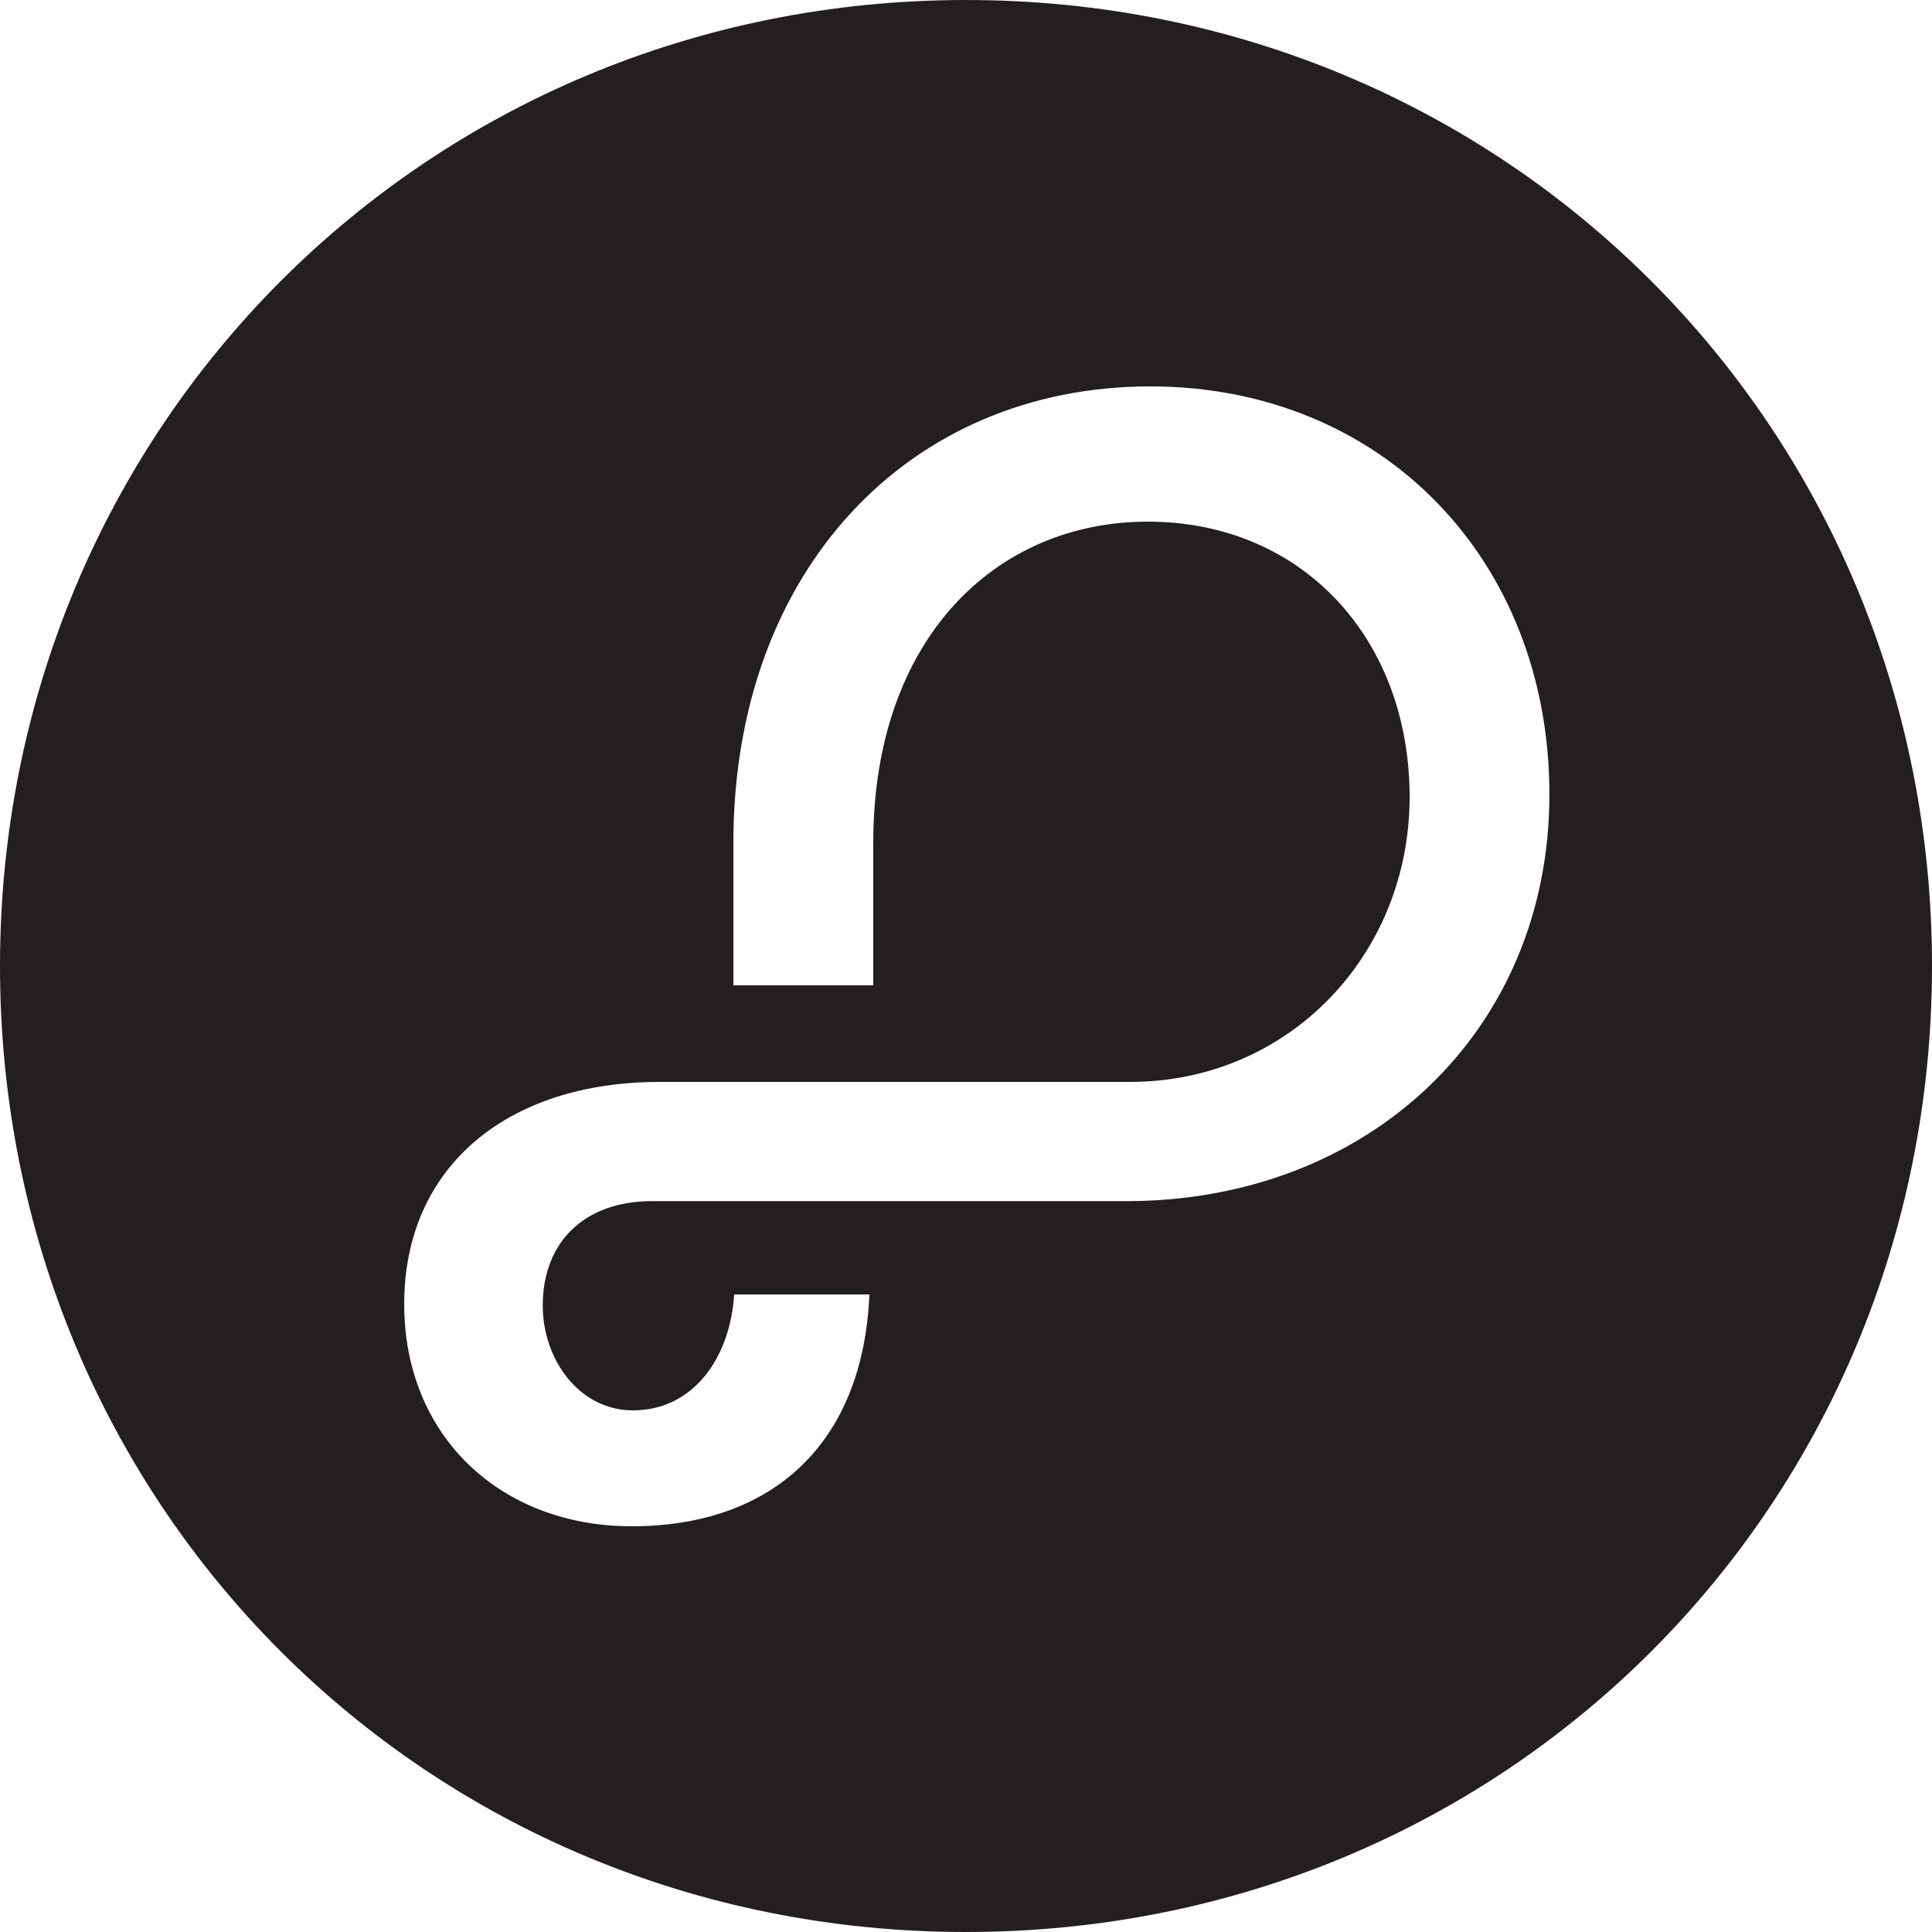
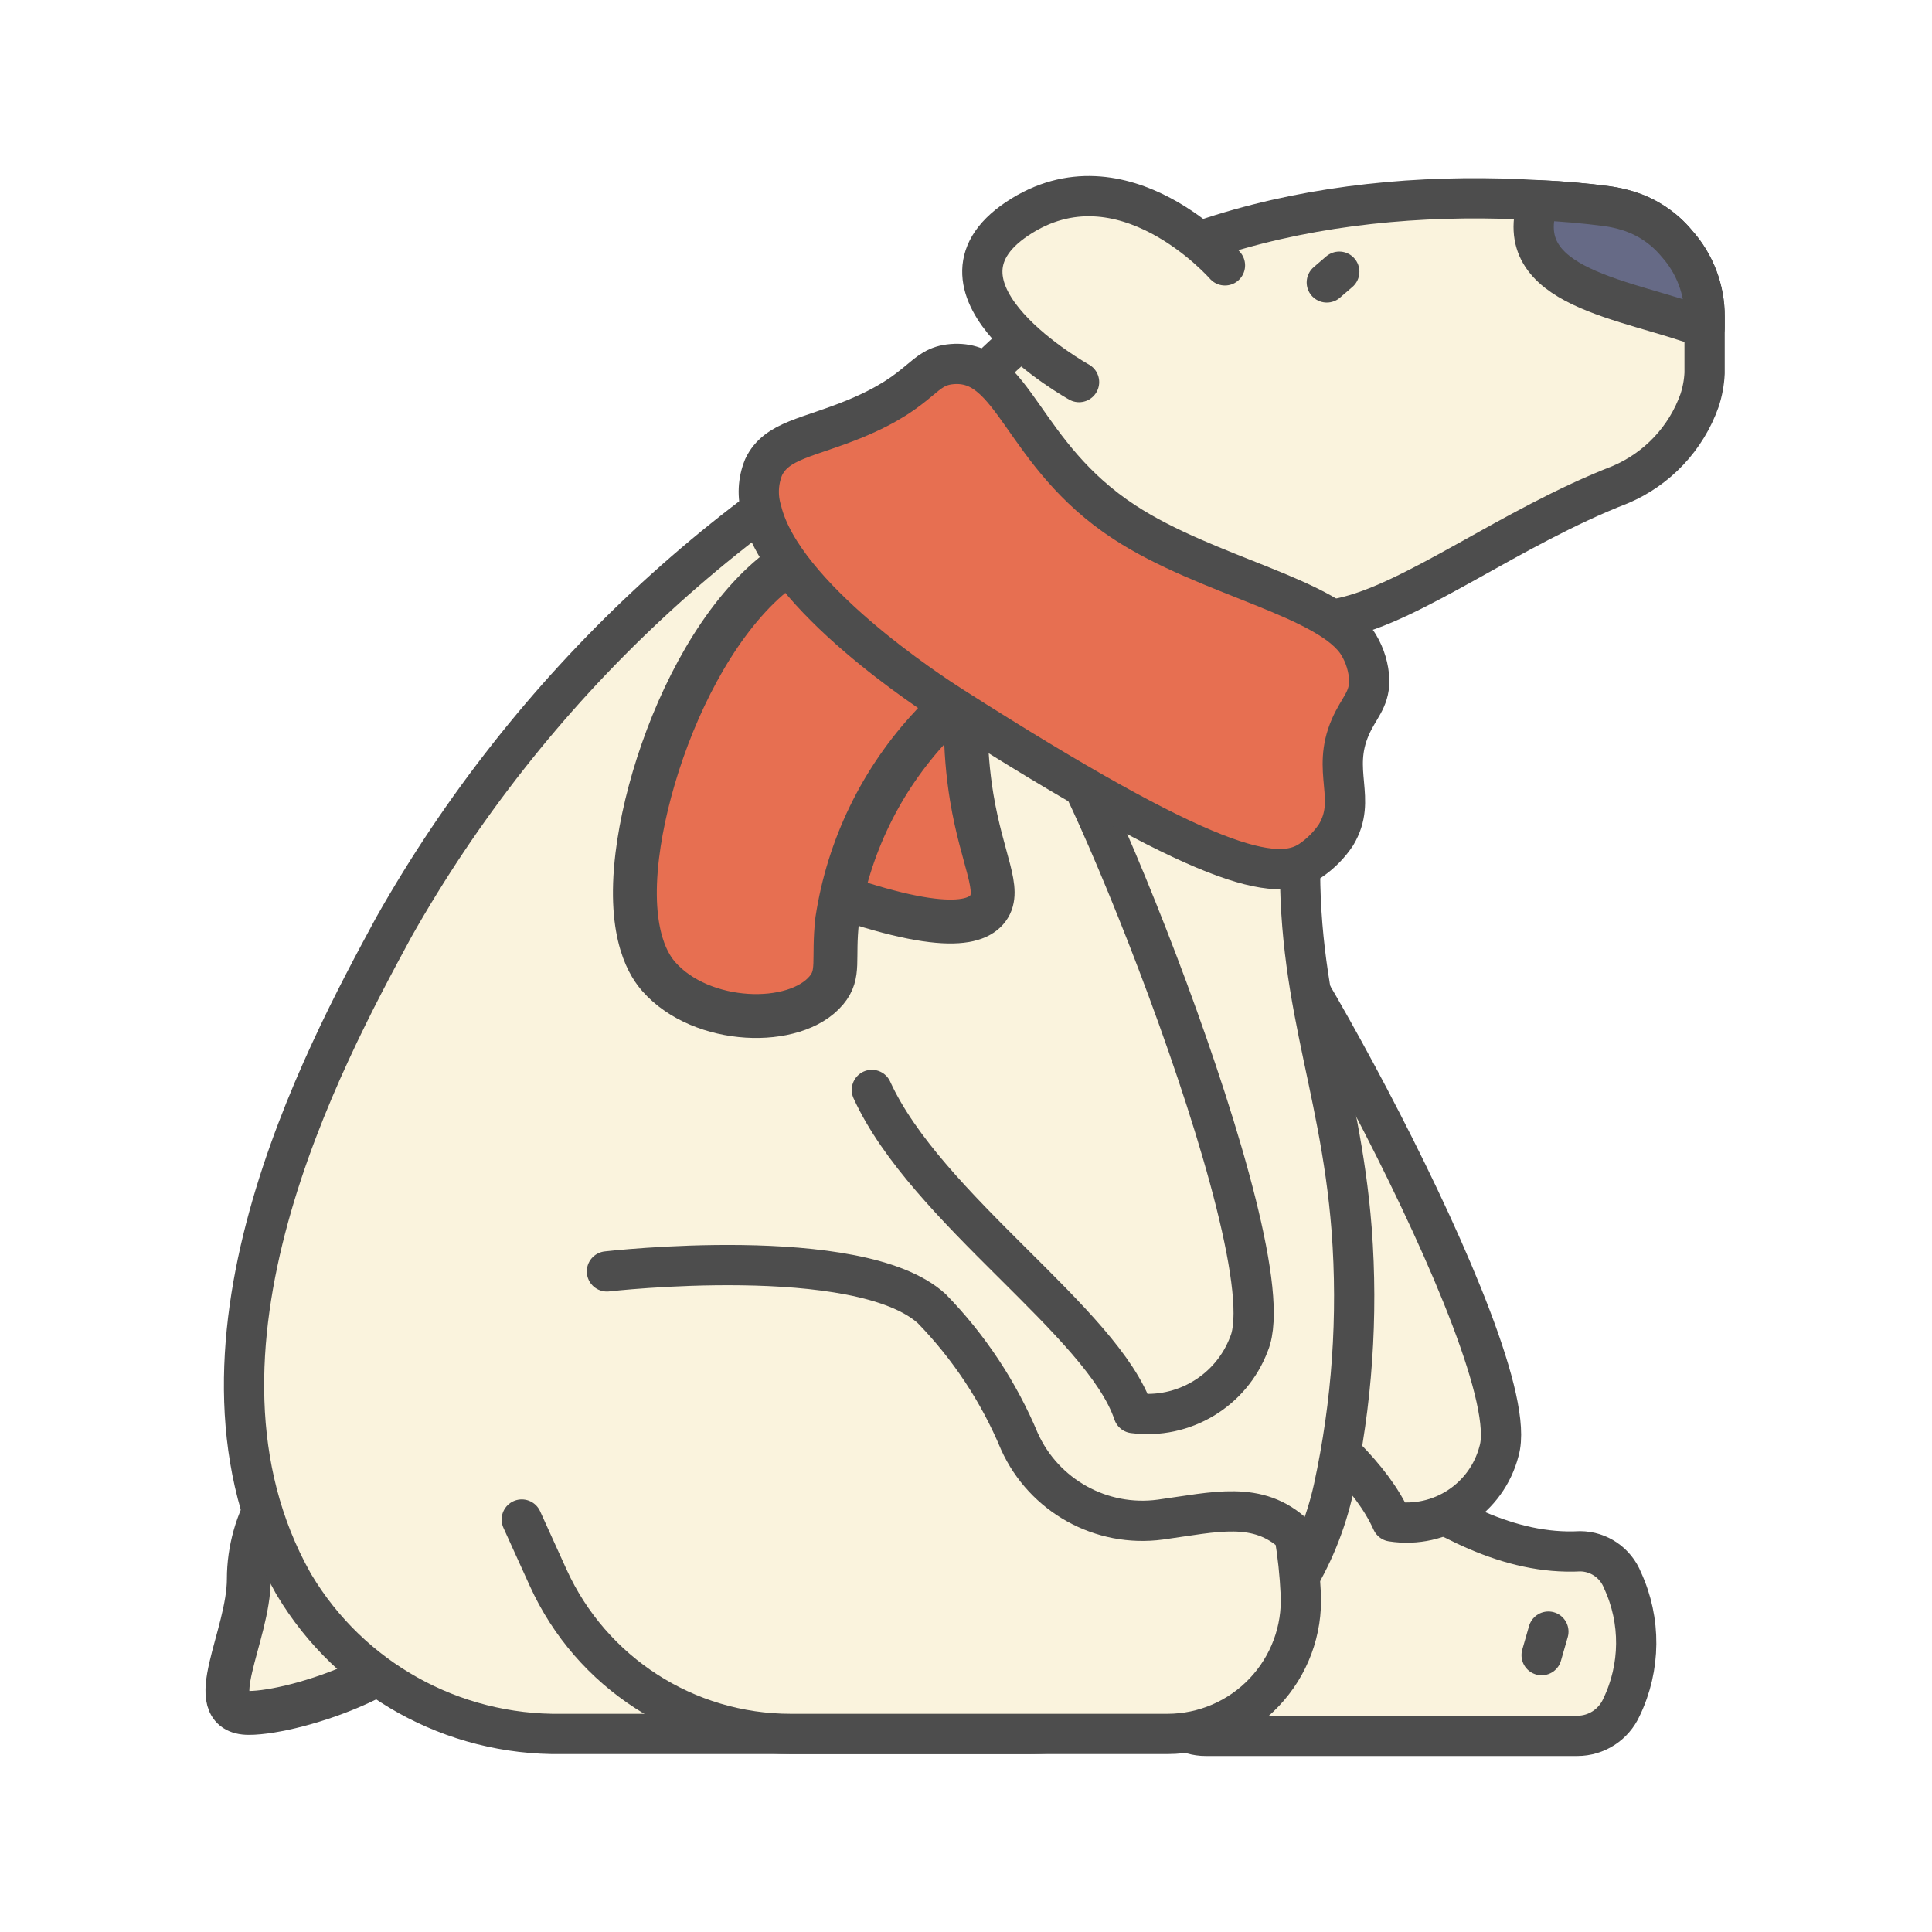
- <svg xmlns="http://www.w3.org/2000/svg" id="Layer_1" viewBox="0 0 100 100">
-   <style>.st0{fill:#231F20;}</style>
-   <path class="st0" d="M58.29 62.17H33.75c-3.553 0-5.658 2.172-5.658 5.396 0 2.83 1.908 5.434 4.67 5.434 3.16 0 5.04-2.776 5.238-6h7c-.33 7.763-5.066 12-12.303 12-6.776 0-11.776-4.658-11.776-11.5 0-7.105 5.33-11.5 13.225-11.5h24.342c8.224 0 14.474-6.592 14.474-14.75C72.96 33.026 67.37 27 59.41 27c-7.895 0-14.21 6.092-14.21 16.618V51H37.96v-7.382C37.96 29.538 47.04 20 59.54 20c11.973 0 20.657 8.947 20.657 21.118 0 12.237-9.342 21.053-21.908 21.053M50 100c27.96 0 50-22.105 50-50 0-27.83-22.04-50-50-50S0 22.17 0 50c0 27.895 22.04 50 50 50" />
+ <svg xmlns="http://www.w3.org/2000/svg" width="48" height="48" viewBox="0 0 48 48">
+   <g id="Group">
+     <path id="Path" fill="#faf3dd" stroke="#4d4d4d" stroke-width="1.09" stroke-linecap="round" stroke-linejoin="round" d="M 6.182 39.227 C 6.182 40.65 4.985 42.557 6.182 42.557 C 7.379 42.557 10.763 41.438 10.763 40.015 C 10.763 38.592 9.404 36.29 8.207 36.29 C 7.01 36.29 6.182 37.804 6.182 39.227 Z" />
+     <path id="path1" fill="#faf3dd" stroke="#4d4d4d" stroke-linecap="round" stroke-linejoin="round" d="M 30.367 34.743 C 32.777 34.743 35.69 38.731 39.259 38.541 C 39.724 38.544 40.14 38.83 40.311 39.262 C 40.774 40.265 40.764 41.424 40.284 42.419 C 40.089 42.85 39.661 43.127 39.188 43.127 L 29.952 43.127 C 29.503 43.127 29.092 42.873 28.89 42.471 C 28.688 42.07 28.731 41.588 28.999 41.228 C 30.212 39.581 30.367 34.743 30.367 34.743 Z" />
+     <path id="path2" fill="#faf3dd" stroke="#4d4d4d" stroke-linecap="round" stroke-linejoin="round" d="M 30.785 22.178 C 30.94 21.323 37.939 33.64 37.244 36.048 C 36.939 37.23 35.788 37.988 34.582 37.8 C 33.555 35.512 30.061 34.009 28.348 31.002 Z" />
+     <path id="path3" fill="#faf3dd" stroke="#4d4d4d" stroke-linecap="round" stroke-linejoin="round" d="M 9.782 23.038 C 13.154 17.072 18.272 12.283 24.448 9.314 C 24.44 9.318 24.433 9.318 24.425 9.322 C 27.92 5.727 33.306 4.674 38.229 4.975 C 38.805 5 39.382 5.05 39.945 5.125 C 40.115 5.15 40.283 5.187 40.446 5.238 C 40.922 5.385 41.344 5.668 41.661 6.052 C 42.108 6.552 42.353 7.199 42.35 7.869 L 42.35 9.271 C 42.339 9.502 42.297 9.729 42.225 9.948 C 41.892 10.89 41.178 11.649 40.258 12.04 C 37.525 13.1 35.116 14.982 33.315 15.355 C 32.764 17.031 32.433 18.771 32.329 20.532 C 32.096 24.67 33.285 26.733 33.582 30.553 C 33.743 32.704 33.593 34.867 33.135 36.975 C 32.346 40.555 29.165 43.098 25.499 43.079 L 13.962 43.079 C 11.242 43.123 8.706 41.711 7.309 39.377 L 7.277 39.322 C 4.066 33.603 8.045 26.248 9.782 23.038 Z" />
+     <path id="path4" fill="#666a86" stroke="#4d4d4d" stroke-linecap="round" stroke-linejoin="round" d="M 42.35 8.144 L 42.35 7.869 C 42.353 7.199 42.108 6.552 41.661 6.052 C 41.344 5.668 40.922 5.385 40.446 5.238 C 40.283 5.187 40.115 5.15 39.945 5.125 C 39.382 5.05 38.805 5 38.229 4.975 C 37.453 7.18 40.446 7.418 42.35 8.144 Z" />
+     <path id="path5" fill="#faf3dd" stroke="#4d4d4d" stroke-linecap="round" stroke-linejoin="round" d="M 30.434 6.593 C 30.434 6.593 27.897 3.683 25.274 5.433 C 22.65 7.184 26.809 9.493 26.809 9.493" />
+     <path id="path6" fill="#faf3dd" stroke="none" d="M 26.053 18.182 C 26.31 17.34 32.018 31.013 31.033 33.384 C 30.593 34.556 29.402 35.27 28.161 35.108 C 27.409 32.856 23.013 30.039 21.661 27.079 Z" />
+     <path id="path7" fill="none" stroke="#4d4d4d" stroke-linecap="round" stroke-linejoin="round" d="M 26.053 18.182 C 26.31 17.34 32.018 31.013 31.033 33.384 C 30.593 34.556 29.402 35.27 28.161 35.108 C 27.409 32.856 23.013 30.039 21.661 27.079" />
+     <path id="path8" fill="#faf3dd" stroke="#4d4d4d" stroke-linecap="round" stroke-linejoin="round" d="M 15.079 31.588 C 15.079 31.588 21.341 30.867 23.149 32.513 C 24.077 33.466 24.816 34.585 25.328 35.812 C 25.938 37.161 27.361 37.951 28.828 37.754 C 30.194 37.567 31.251 37.272 32.16 38.128 C 32.242 38.614 32.294 39.105 32.317 39.597 C 32.362 40.503 32.033 41.388 31.408 42.046 C 30.784 42.704 29.917 43.077 29.01 43.079 L 19.645 43.079 C 17.048 43.079 14.691 41.56 13.618 39.195 L 12.963 37.752" />
+     <path id="path9" fill="none" stroke="#4d4d4d" stroke-linecap="round" stroke-linejoin="round" d="M 38.469 40.537 L 38.301 41.122" />
+     <path id="path10" fill="#e76f51" stroke="#4d4d4d" stroke-width="1.09" stroke-linecap="round" stroke-linejoin="round" d="M 24.143 16.193 C 23.946 17.393 23.946 18.617 24.143 19.817 C 24.406 21.396 24.884 22.109 24.545 22.568 C 24.223 23.004 23.163 23.21 19.647 21.83 C 19.65 21.126 19.718 14.848 21.66 14.448 C 22.013 14.376 22.812 14.418 24.143 16.193 Z" />
+     <path id="path11" fill="#e76f51" stroke="#4d4d4d" stroke-width="1.09" stroke-linecap="round" stroke-linejoin="round" d="M 25.296 16.148 C 24.496 16.672 23.774 17.304 23.149 18.027 C 21.895 19.363 21.076 21.048 20.8 22.859 C 20.689 23.86 20.875 24.191 20.532 24.603 C 19.752 25.538 17.43 25.467 16.371 24.268 C 16.17 24.04 15.585 23.285 15.834 21.248 C 16.224 18.064 18.473 13.208 21.605 13.397 C 23.361 13.503 24.658 15.149 25.296 16.148 Z" />
+     <path id="path12" fill="#e76f51" stroke="#4d4d4d" stroke-linecap="round" stroke-linejoin="round" d="M 33.757 16.025 C 33.917 16.292 34.007 16.595 34.02 16.907 C 34.016 17.401 33.758 17.584 33.55 18.061 C 33.066 19.168 33.729 19.847 33.194 20.74 C 33.027 20.991 32.813 21.207 32.564 21.377 C 31.715 21.957 29.985 21.587 23.656 17.552 C 23.144 17.225 19.44 14.826 18.922 12.688 C 18.813 12.333 18.831 11.951 18.972 11.607 C 19.291 10.933 20.086 10.882 21.24 10.405 C 22.963 9.694 22.884 9.109 23.656 9.046 C 25.207 8.92 25.362 11.291 27.934 12.972 C 30.004 14.325 33.053 14.849 33.757 16.025 Z" />
+     <path id="path13" fill="none" stroke="#4d4d4d" stroke-linecap="round" stroke-linejoin="round" d="M 33.274 6.75 L 32.964 7.017" />
+   </g>
</svg>
